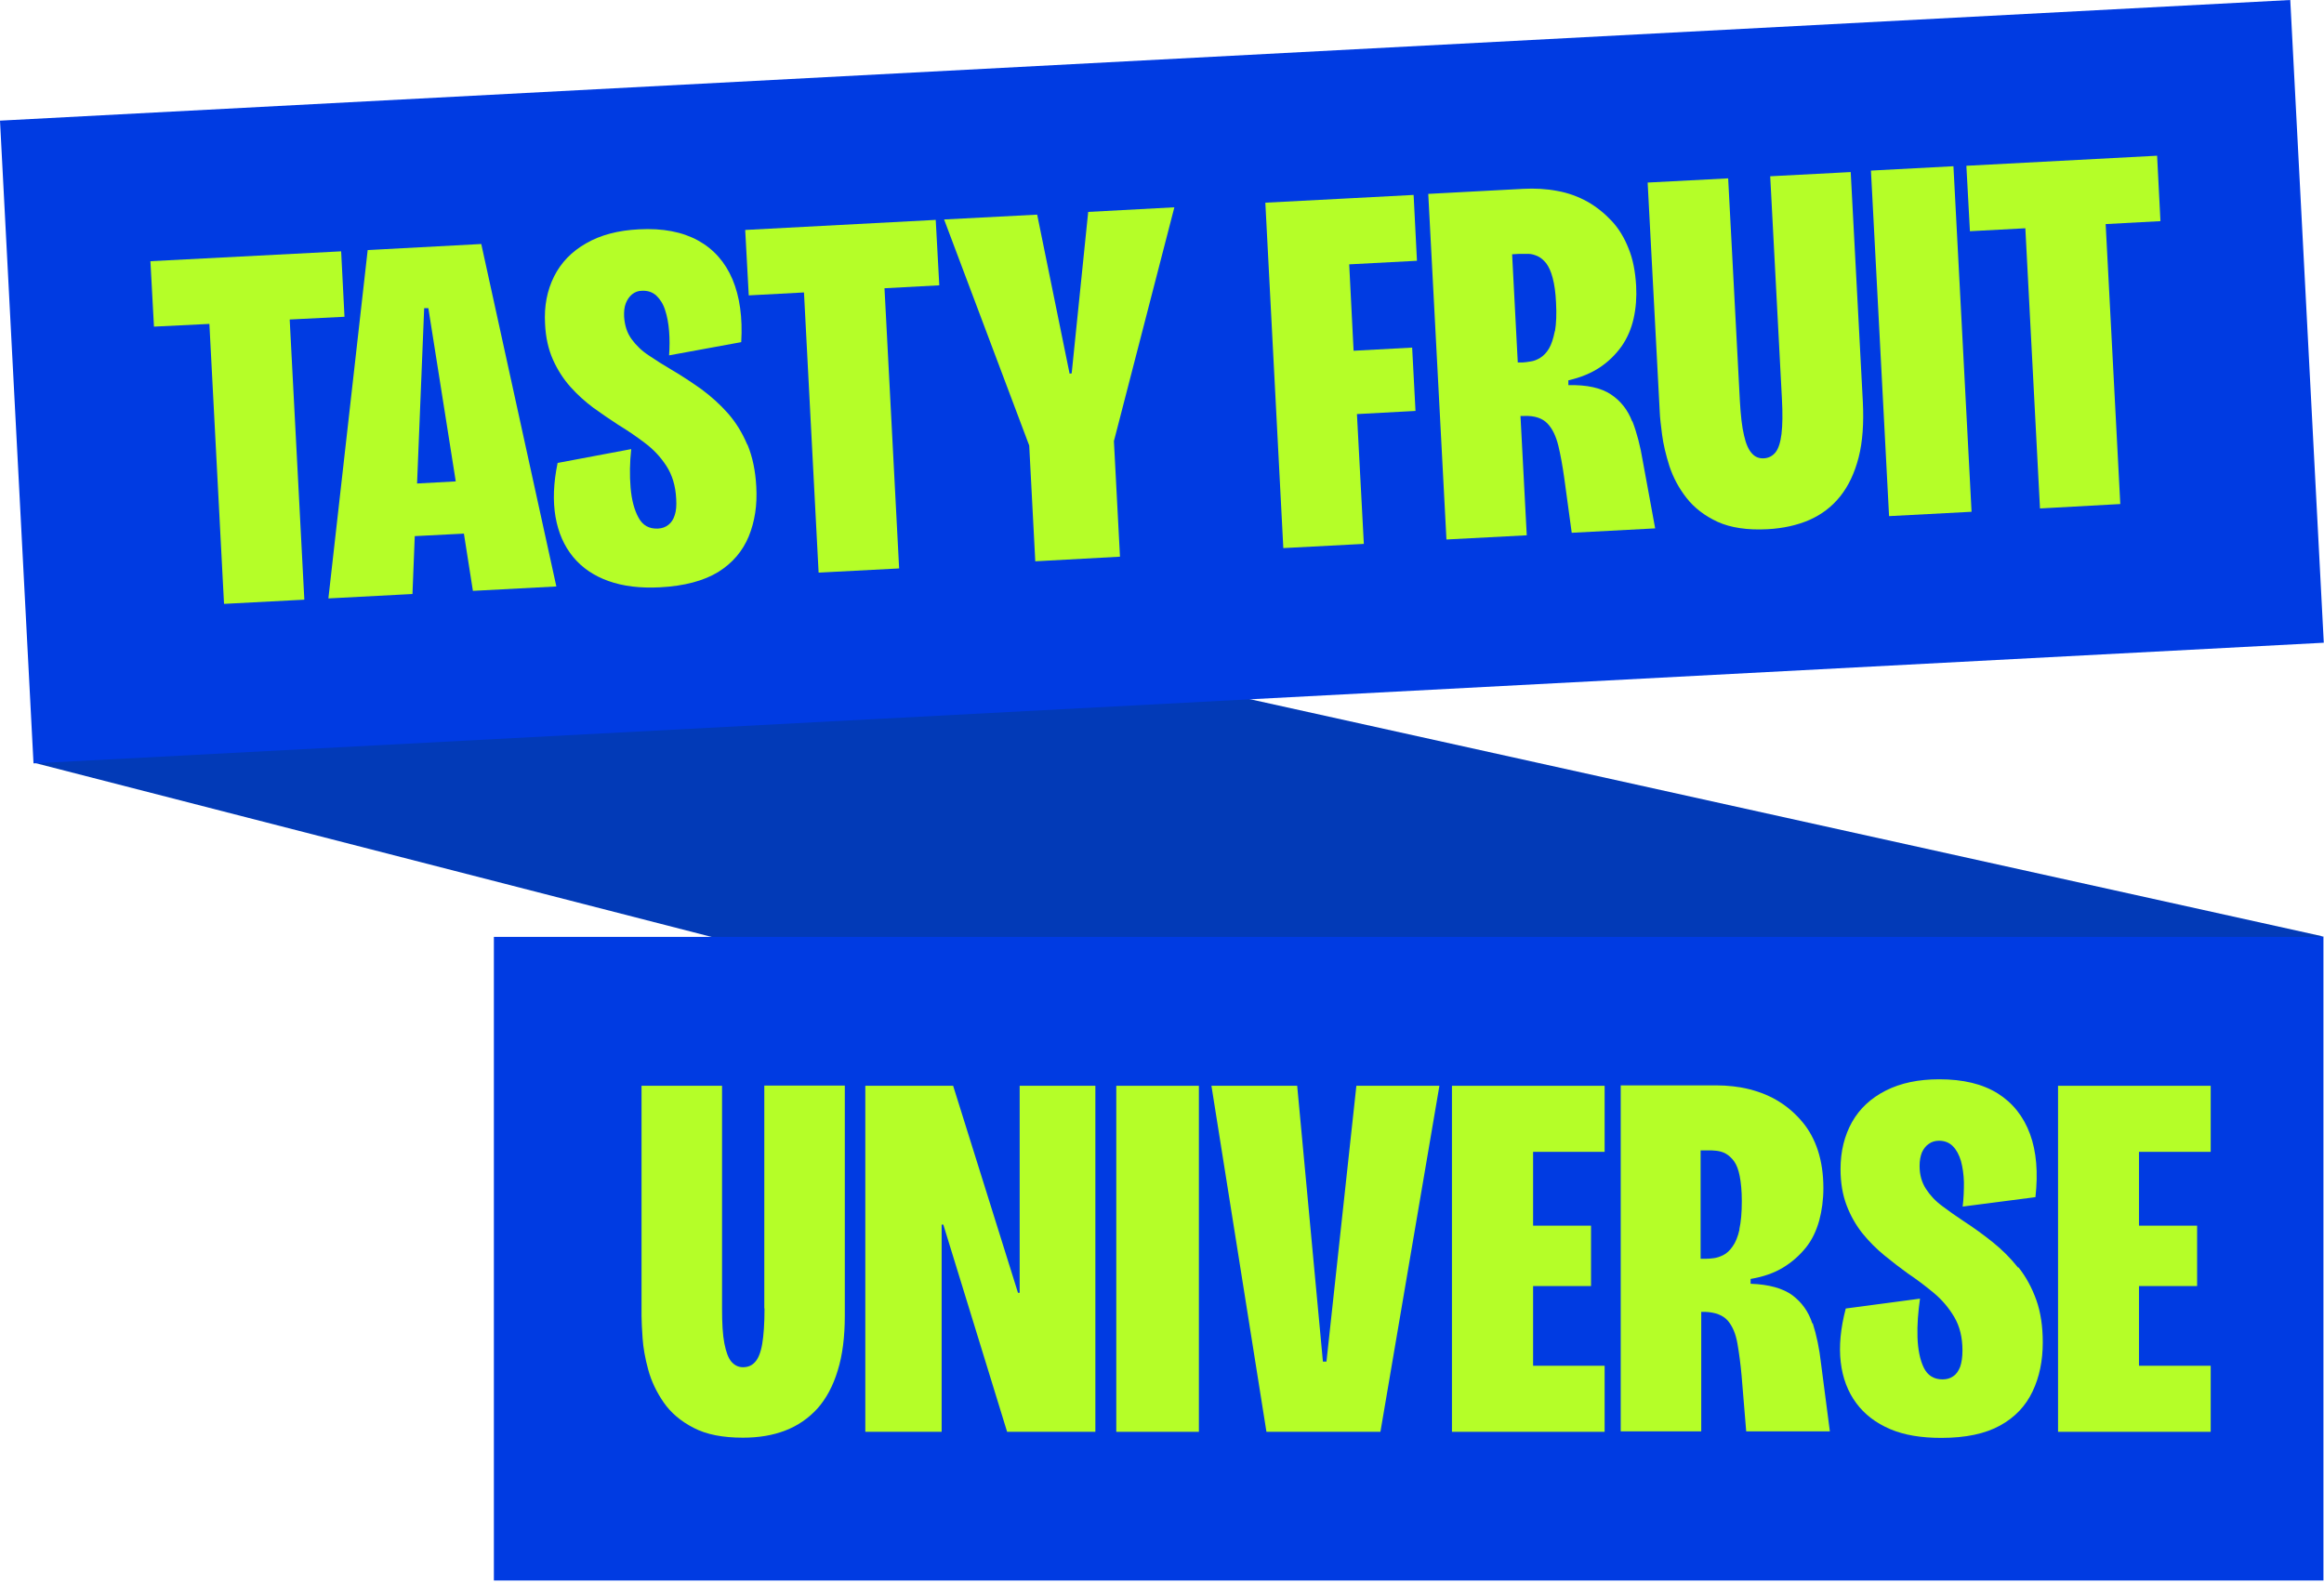
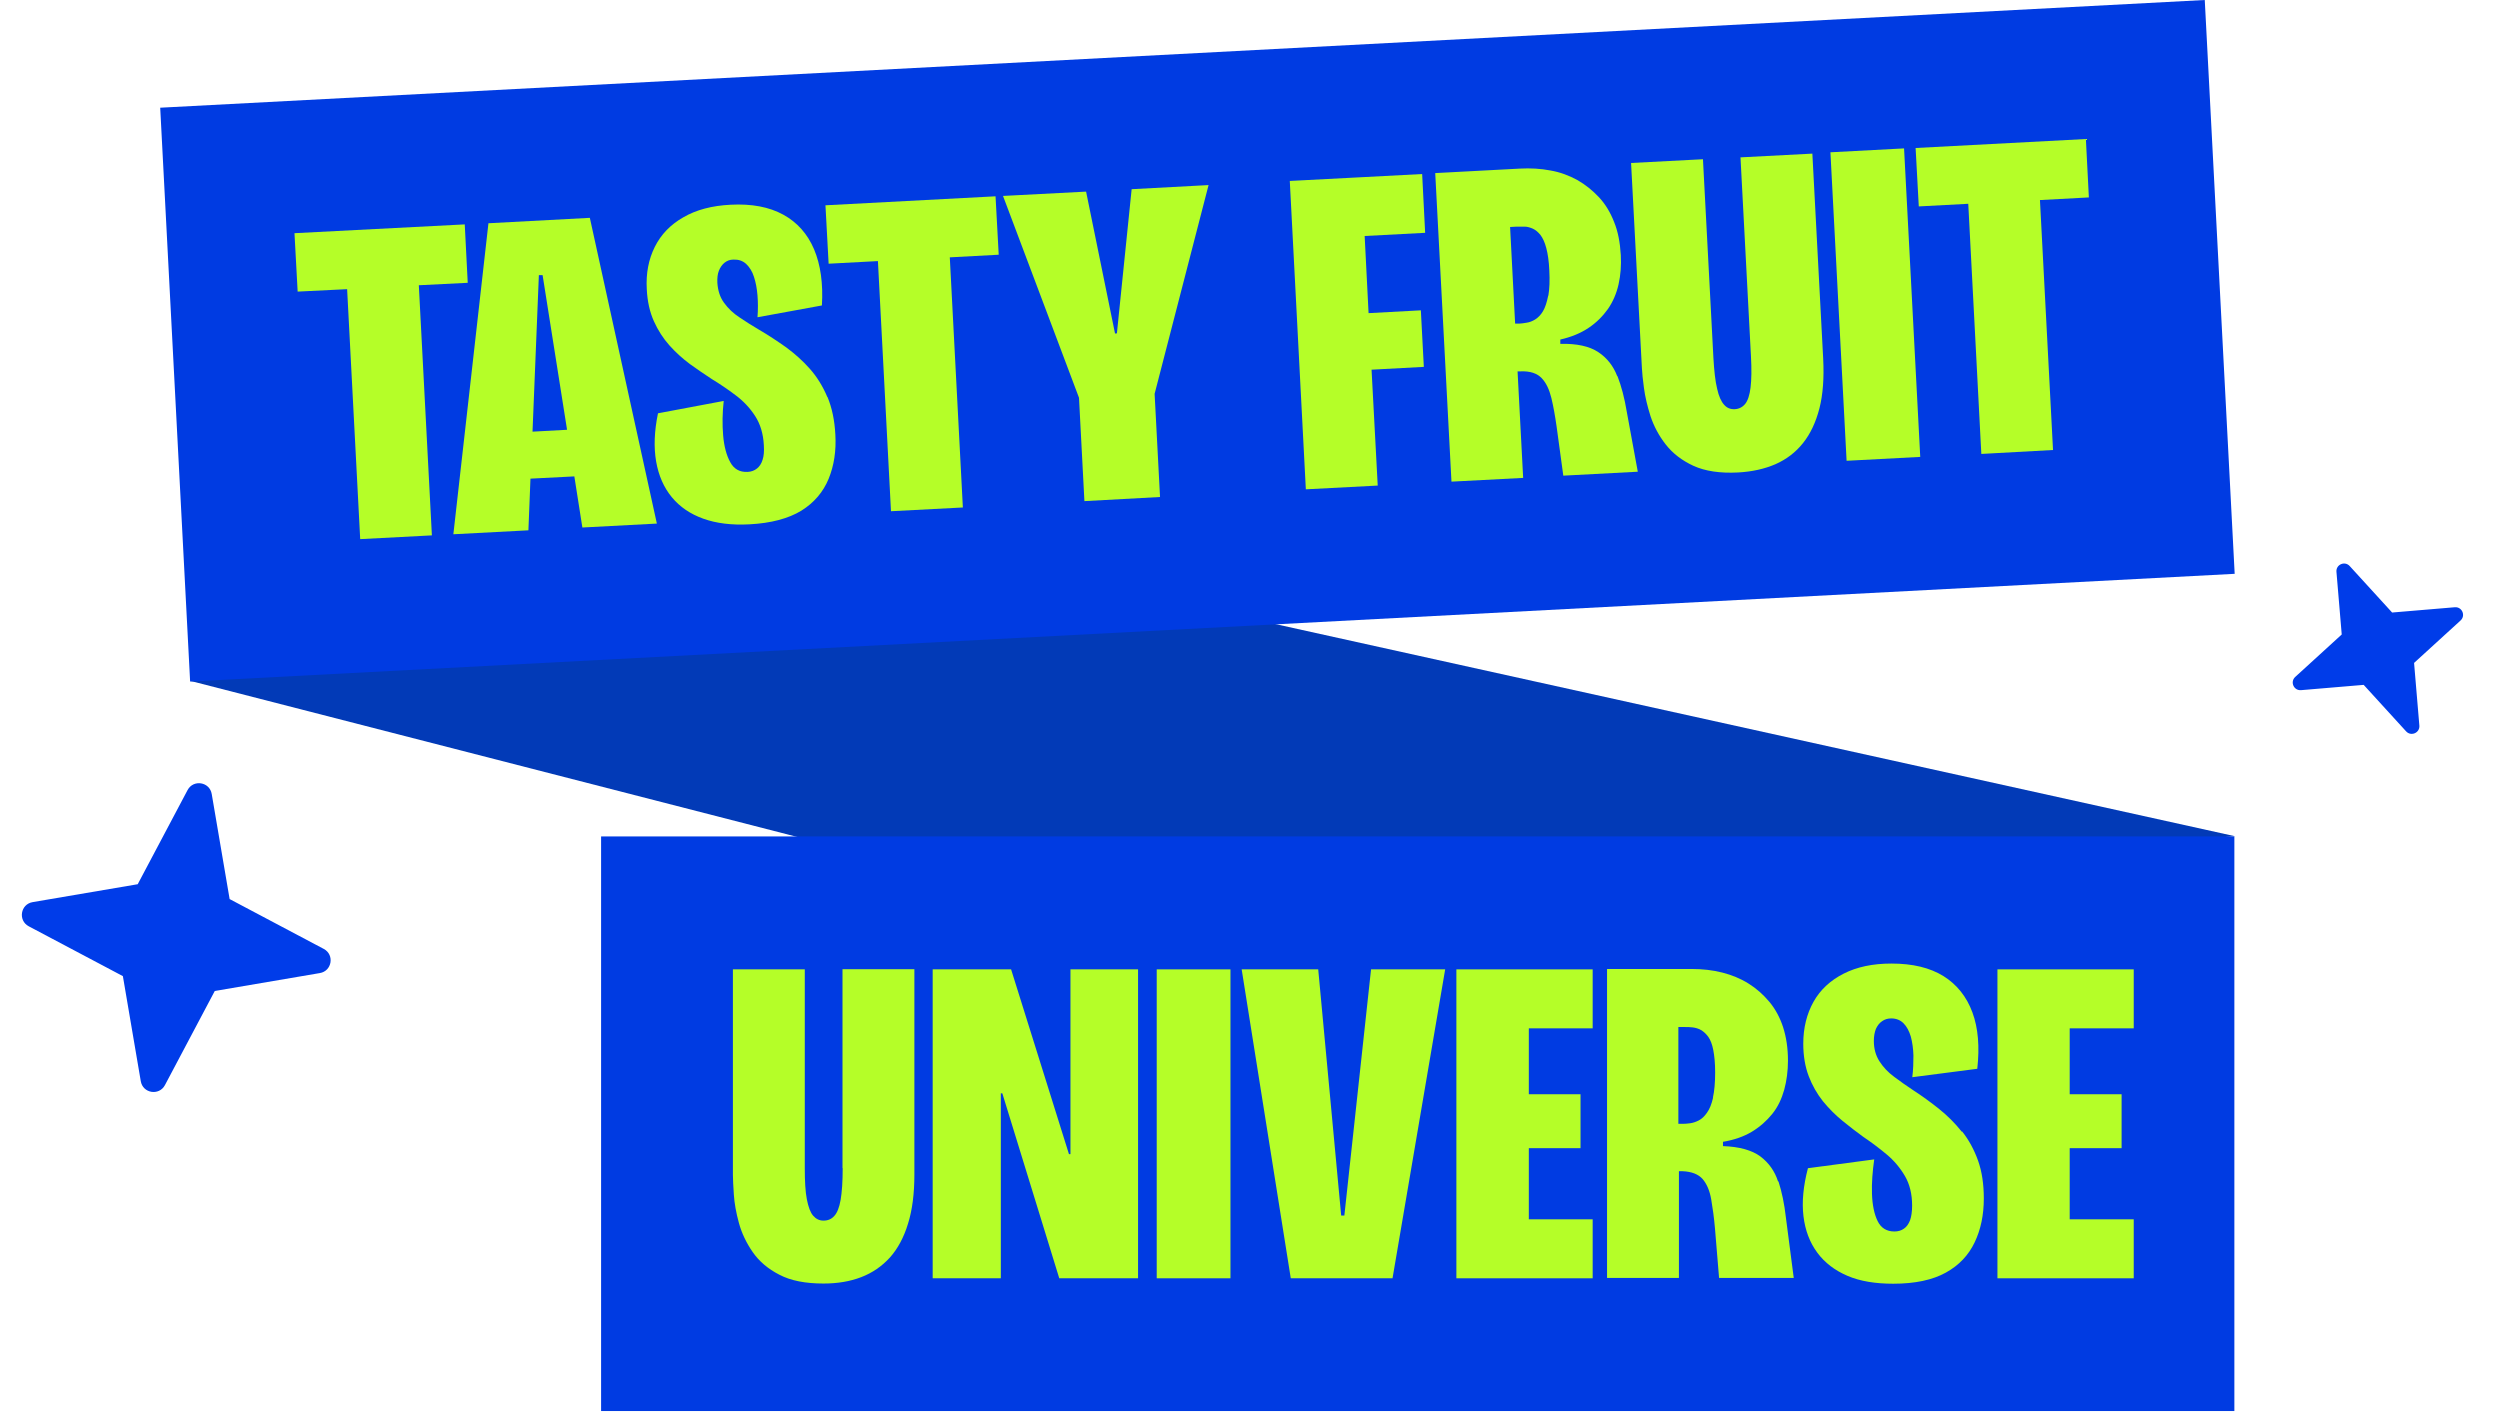
- <svg xmlns="http://www.w3.org/2000/svg" width="439" height="299" viewBox="0 0 439 299" fill="none">
-   <path d="M6.486 144.108L210.175 196.469L439 176.941L215.237 127.469L6.486 144.108Z" fill="#023AB7" />
-   <path d="M432.628 -3.30391e-06L0 22.791L6.33 144.211L438.959 121.419L432.628 -3.30391e-06Z" fill="#003BE2" />
-   <path d="M65.074 59.842L64.442 47.481L28.412 49.343L29.084 61.704L39.553 61.189L42.318 114.078L57.489 113.285L54.723 60.357L65.074 59.842Z" fill="#B5FE28" />
-   <path d="M69.459 47.204L62.032 113.048L77.914 112.216L78.348 101.281L87.632 100.806L89.331 111.621L105.094 110.789L90.911 46.094L69.42 47.243L69.459 47.204ZM78.783 91.337L80.126 58.217H80.916L86.091 90.941L78.783 91.337Z" fill="#B5FE28" />
-   <path d="M141.163 84.008C140.215 81.75 138.99 79.769 137.489 78.066C135.988 76.362 134.289 74.856 132.472 73.51C130.615 72.202 128.719 70.934 126.743 69.785C125.321 68.954 123.938 68.082 122.595 67.171C121.252 66.299 120.185 65.269 119.316 64.081C118.447 62.892 118.012 61.505 117.894 59.842C117.854 58.851 117.933 58.019 118.21 57.306C118.486 56.593 118.882 56.038 119.395 55.602C119.948 55.167 120.541 54.929 121.291 54.929C122.358 54.889 123.227 55.167 123.978 55.84C124.689 56.514 125.282 57.425 125.637 58.574C126.032 59.762 126.269 61.07 126.388 62.535C126.506 64.001 126.506 65.546 126.388 67.131L140.017 64.635C140.294 60 139.741 56.038 138.358 52.75C136.975 49.502 134.803 47.045 131.84 45.421C128.877 43.797 125.163 43.084 120.699 43.321C116.748 43.519 113.43 44.391 110.704 45.975C107.978 47.521 105.963 49.62 104.659 52.235C103.356 54.85 102.763 57.821 102.961 61.189C103.079 63.764 103.593 66.022 104.462 67.963C105.331 69.904 106.437 71.608 107.741 73.074C109.084 74.579 110.546 75.887 112.086 77.035C113.667 78.184 115.207 79.214 116.709 80.205C118.407 81.235 120.106 82.384 121.726 83.612C123.385 84.84 124.768 86.306 125.874 88.009C126.98 89.713 127.612 91.773 127.731 94.229C127.81 95.497 127.731 96.527 127.454 97.32C127.217 98.112 126.783 98.746 126.269 99.142C125.716 99.578 125.084 99.815 124.294 99.855C122.635 99.934 121.41 99.261 120.62 97.795C119.83 96.369 119.316 94.467 119.119 92.13C118.921 89.792 118.961 87.376 119.237 84.84L105.331 87.455C104.541 91.258 104.422 94.665 104.936 97.636C105.449 100.608 106.556 103.143 108.254 105.203C109.953 107.263 112.165 108.769 114.931 109.759C117.696 110.75 120.936 111.146 124.689 110.948C129.272 110.71 132.946 109.72 135.672 108.056C138.398 106.352 140.294 104.094 141.44 101.321C142.585 98.508 143.059 95.418 142.862 91.971C142.704 88.921 142.151 86.306 141.203 84.008H141.163Z" fill="#B5FE28" />
-   <path d="M176.758 41.539L140.768 43.44L141.439 55.801L151.869 55.246L154.634 108.175L169.844 107.383L167.079 54.454L177.43 53.899L176.758 41.539Z" fill="#B5FE28" />
-   <path d="M205.558 40.033L202.437 70.538L202.042 70.578L195.919 40.548L178.338 41.459L194.417 84.167L195.563 106.036L211.563 105.164L210.417 83.335L221.835 39.162L205.558 40.033Z" fill="#B5FE28" />
-   <path d="M267.662 49.264L267.03 36.824L254.19 37.498L239.02 38.29L242.417 103.54L257.627 102.747L256.324 78.224L267.385 77.63L266.753 65.665L255.692 66.26L254.862 49.938L267.662 49.264Z" fill="#B5FE28" />
-   <path d="M308.314 79.611C307.484 77.432 306.141 75.728 304.284 74.5C302.427 73.272 299.78 72.678 296.264 72.757V71.846C298.556 71.331 300.57 70.499 302.23 69.389C303.889 68.28 305.232 66.933 306.338 65.388C307.405 63.843 308.156 62.1 308.59 60.159C309.025 58.218 309.183 56.157 309.064 53.978C308.906 51.324 308.472 48.987 307.642 46.966C306.852 44.946 305.785 43.163 304.442 41.737C303.099 40.31 301.598 39.082 299.859 38.092C298.121 37.141 296.225 36.428 294.17 36.071C292.116 35.675 289.943 35.556 287.731 35.675L269.795 36.626L273.232 101.915L288.402 101.123L287.217 78.581H287.928C289.904 78.501 291.365 79.016 292.314 80.007C293.262 80.997 293.933 82.424 294.368 84.206C294.802 85.989 295.158 88.01 295.474 90.228L296.896 100.648L312.659 99.816L310.328 87.138C309.854 84.246 309.183 81.71 308.353 79.571L308.314 79.611ZM293.696 62.575C293.42 63.962 293.064 65.071 292.59 65.864C292.116 66.656 291.563 67.211 290.931 67.607C290.338 67.963 289.746 68.201 289.153 68.28C288.56 68.399 288.047 68.439 287.573 68.478H286.704L285.637 48.036L287.02 47.957C287.533 47.957 288.126 47.957 288.719 47.957C289.311 47.957 289.904 48.155 290.457 48.392C291.049 48.67 291.563 49.105 292.077 49.739C292.551 50.373 292.985 51.285 293.301 52.513C293.617 53.701 293.854 55.286 293.933 57.187C294.052 59.366 293.973 61.149 293.736 62.536L293.696 62.575Z" fill="#B5FE28" />
-   <path d="M334.388 33.259L336.6 75.293C336.758 78.145 336.718 80.364 336.521 81.988C336.323 83.612 335.928 84.801 335.375 85.474C334.822 86.148 334.072 86.544 333.163 86.584C332.294 86.623 331.543 86.346 330.951 85.672C330.318 84.999 329.805 83.889 329.449 82.265C329.054 80.68 328.817 78.462 328.659 75.728L326.447 33.694L311.237 34.487L313.528 77.907C313.568 78.898 313.726 80.284 313.963 82.107C314.2 83.929 314.674 85.91 315.346 88.049C316.057 90.189 317.123 92.209 318.585 94.071C320.047 95.933 321.983 97.439 324.472 98.588C326.921 99.697 330.081 100.172 333.874 99.974C336.837 99.816 339.484 99.221 341.775 98.231C344.106 97.201 346.042 95.735 347.622 93.754C349.202 91.773 350.348 89.317 351.099 86.385C351.849 83.454 352.086 79.967 351.889 75.926L349.597 32.506L334.388 33.298V33.259Z" fill="#B5FE28" />
-   <path d="M369.002 31.402L353.418 32.224L356.841 97.502L372.425 96.68L369.002 31.402Z" fill="#B5FE28" />
-   <path d="M408.106 41.776L407.474 29.416L371.444 31.317L372.116 43.678L382.585 43.123L385.351 96.052L400.521 95.22L397.756 42.331L408.106 41.776Z" fill="#B5FE28" />
-   <path d="M438.893 176.989H93.293V298.574H438.893V176.989Z" fill="#003BE2" />
-   <path d="M144.414 247.191C144.414 250.043 144.256 252.262 143.98 253.886C143.703 255.51 143.229 256.659 142.636 257.293C142.044 257.966 141.293 258.283 140.345 258.283C139.476 258.283 138.765 257.927 138.172 257.253C137.58 256.58 137.145 255.391 136.829 253.767C136.513 252.143 136.394 249.964 136.394 247.191V205.117H121.184V248.577C121.184 249.568 121.263 250.954 121.382 252.777C121.5 254.599 121.856 256.58 122.449 258.759C123.041 260.938 124.029 262.998 125.372 264.939C126.715 266.88 128.612 268.505 131.021 269.733C133.431 271.001 136.552 271.595 140.345 271.595C143.308 271.595 145.955 271.159 148.325 270.248C150.696 269.337 152.71 267.95 154.409 266.088C156.068 264.226 157.372 261.809 158.241 258.917C159.15 256.025 159.584 252.539 159.584 248.538V205.077H144.375V247.151L144.414 247.191Z" fill="#B5FE28" />
-   <path d="M192.612 244.22H192.296L180.049 205.117H163.456V270.486H177.876V231.344H178.192L190.241 270.486H206.913V205.117H192.612V244.22Z" fill="#B5FE28" />
-   <path d="M226.468 205.117H210.864V270.486H226.468V205.117Z" fill="#B5FE28" />
-   <path d="M250.567 257.214H249.896L245.036 205.117H228.839L239.229 270.486H260.76L271.901 205.117H256.217L250.567 257.214Z" fill="#B5FE28" />
-   <path d="M285.135 205.117H274.271V270.486H285.135H289.599H303.111V258.006H289.599V242.952H300.543V231.542H289.599V217.597H303.111V205.117H289.599H285.135Z" fill="#B5FE28" />
-   <path d="M342.34 250.004C341.629 247.785 340.365 246.042 338.587 244.695C336.809 243.388 334.162 242.635 330.686 242.516V241.605C333.056 241.209 335.11 240.495 336.809 239.465C338.508 238.435 339.93 237.168 341.115 235.702C342.3 234.236 343.091 232.532 343.644 230.591C344.157 228.69 344.434 226.629 344.434 224.45C344.434 221.796 344.078 219.459 343.407 217.359C342.735 215.299 341.747 213.477 340.483 211.971C339.219 210.466 337.757 209.158 336.098 208.128C334.399 207.059 332.542 206.306 330.528 205.791C328.513 205.276 326.34 205.038 324.128 205.038H306.152V270.406H321.362V247.825H322.073C324.049 247.904 325.471 248.459 326.379 249.489C327.288 250.558 327.881 251.984 328.197 253.807C328.513 255.629 328.789 257.65 328.987 259.908L329.856 270.406H345.659L343.999 257.65C343.683 254.758 343.13 252.183 342.419 249.964L342.34 250.004ZM328.592 232.255C328.276 233.642 327.841 234.711 327.288 235.464C326.775 236.217 326.182 236.771 325.55 237.088C324.918 237.405 324.325 237.603 323.733 237.683C323.14 237.762 322.626 237.802 322.152 237.802H321.244V217.319H322.626C323.14 217.319 323.693 217.319 324.286 217.399C324.878 217.478 325.471 217.636 326.024 217.953C326.577 218.27 327.091 218.746 327.565 219.379C328.039 220.053 328.394 220.964 328.631 222.192C328.868 223.42 329.026 224.966 329.026 226.907C329.026 229.086 328.868 230.868 328.552 232.255H328.592Z" fill="#B5FE28" />
-   <path d="M381.214 239.466C379.792 237.683 378.212 236.098 376.434 234.672C374.656 233.246 372.8 231.899 370.903 230.671C369.521 229.759 368.177 228.809 366.913 227.858C365.609 226.907 364.582 225.798 363.792 224.569C363.002 223.341 362.607 221.915 362.607 220.251C362.607 219.261 362.765 218.429 363.041 217.716C363.358 217.042 363.753 216.488 364.345 216.091C364.898 215.695 365.53 215.497 366.281 215.497C367.348 215.497 368.217 215.854 368.888 216.527C369.56 217.201 370.074 218.151 370.429 219.34C370.745 220.529 370.943 221.876 370.982 223.341C370.982 224.847 370.943 226.352 370.745 227.937L384.493 226.154C385.007 221.519 384.691 217.557 383.466 214.229C382.242 210.902 380.187 208.326 377.343 206.544C374.459 204.761 370.824 203.889 366.32 203.889C362.37 203.889 359.012 204.602 356.207 206.029C353.402 207.455 351.269 209.436 349.846 211.971C348.424 214.507 347.674 217.478 347.674 220.845C347.674 223.421 348.069 225.718 348.819 227.699C349.57 229.68 350.597 231.463 351.822 233.008C353.086 234.553 354.469 235.94 355.97 237.168C357.471 238.396 358.972 239.545 360.395 240.575C362.054 241.684 363.674 242.912 365.254 244.22C366.834 245.527 368.138 247.072 369.165 248.815C370.192 250.558 370.706 252.658 370.706 255.114C370.706 256.382 370.548 257.412 370.271 258.205C369.955 258.997 369.56 259.591 368.967 259.987C368.414 260.383 367.743 260.582 366.953 260.582C365.293 260.582 364.108 259.829 363.397 258.363C362.686 256.897 362.291 254.956 362.212 252.618C362.133 250.281 362.33 247.864 362.686 245.329L348.661 247.191C347.674 250.955 347.358 254.322 347.713 257.333C348.069 260.344 349.056 262.919 350.637 265.058C352.217 267.198 354.35 268.822 357.037 269.971C359.723 271.12 362.962 271.635 366.716 271.635C371.338 271.635 375.012 270.842 377.817 269.297C380.622 267.752 382.637 265.613 383.94 262.879C385.244 260.146 385.876 257.056 385.876 253.609C385.876 250.558 385.481 247.904 384.651 245.567C383.822 243.269 382.716 241.209 381.293 239.426L381.214 239.466Z" fill="#B5FE28" />
-   <path d="M417.599 217.597V205.117H404.049H399.624H388.76V270.486H399.624H404.049H417.599V258.006H404.049V242.952H415.031V231.542H404.049V217.597H417.599Z" fill="#B5FE28" />
+ <svg xmlns="http://www.w3.org/2000/svg" width="529" height="299" viewBox="0 0 529 299" fill="none">
+   <path d="M6.929 190.885L29.141 187.101L39.691 167.179C40.923 164.867 44.383 165.437 44.805 168.03L48.589 190.242L68.511 200.792C70.824 202.025 70.254 205.484 67.66 205.906L45.448 209.691L34.898 229.613C33.666 231.925 30.206 231.355 29.784 228.762L26 206.549L6.078 196C3.765 194.767 4.335 191.308 6.929 190.885Z" fill="#003CE9" />
+   <path d="M485.684 143.225L495.509 134.257L494.392 120.995C494.266 119.453 496.166 118.632 497.204 119.785L506.172 129.611L519.434 128.493C520.976 128.367 521.797 130.267 520.643 131.305L510.818 140.273L511.936 153.535C512.062 155.077 510.161 155.898 509.124 154.745L500.156 144.919L486.894 146.037C485.352 146.163 484.531 144.263 485.684 143.225Z" fill="#003CE9" />
+   <path d="M40.385 144.108L244.074 196.469L472.899 176.941L249.136 127.469L40.385 144.108Z" fill="#023AB7" />
+   <path d="M466.527 4.24725e-05L33.899 22.791L40.229 144.211L472.857 121.42L466.527 4.24725e-05Z" fill="#003BE2" />
+   <path d="M98.973 59.842L98.341 47.481L62.311 49.343L62.983 61.703L73.452 61.188L76.217 114.078L91.388 113.285L88.622 60.357L98.973 59.842Z" fill="#B5FE28" />
+   <path d="M103.358 47.204L95.931 113.048L111.812 112.216L112.247 101.281L121.531 100.806L123.23 111.621L138.993 110.789L124.81 46.094L103.319 47.243L103.358 47.204ZM112.681 91.337L114.025 58.217H114.815L119.99 90.941L112.681 91.337Z" fill="#B5FE28" />
+   <path d="M175.062 84.008C174.114 81.75 172.889 79.769 171.388 78.066C169.887 76.362 168.188 74.857 166.37 73.51C164.514 72.202 162.617 70.934 160.642 69.786C159.22 68.954 157.837 68.082 156.494 67.171C155.151 66.299 154.084 65.269 153.215 64.081C152.346 62.892 151.911 61.506 151.793 59.842C151.753 58.851 151.832 58.019 152.109 57.306C152.385 56.593 152.78 56.038 153.294 55.603C153.847 55.167 154.44 54.929 155.19 54.929C156.257 54.889 157.126 55.167 157.877 55.84C158.588 56.514 159.18 57.425 159.536 58.574C159.931 59.762 160.168 61.07 160.287 62.536C160.405 64.001 160.405 65.546 160.287 67.131L173.916 64.635C174.193 60 173.64 56.038 172.257 52.75C170.874 49.502 168.701 47.045 165.738 45.421C162.775 43.797 159.062 43.084 154.598 43.321C150.647 43.519 147.328 44.391 144.603 45.976C141.877 47.521 139.862 49.62 138.558 52.235C137.254 54.85 136.662 57.821 136.859 61.189C136.978 63.764 137.491 66.022 138.361 67.963C139.23 69.904 140.336 71.608 141.64 73.074C142.983 74.579 144.445 75.887 145.985 77.035C147.566 78.184 149.106 79.215 150.607 80.205C152.306 81.235 154.005 82.384 155.625 83.612C157.284 84.84 158.667 86.306 159.773 88.01C160.879 89.713 161.511 91.773 161.63 94.229C161.709 95.497 161.63 96.527 161.353 97.32C161.116 98.112 160.682 98.746 160.168 99.142C159.615 99.578 158.983 99.816 158.193 99.855C156.533 99.934 155.309 99.261 154.519 97.795C153.728 96.369 153.215 94.467 153.017 92.13C152.82 89.792 152.859 87.376 153.136 84.84L139.23 87.455C138.44 91.258 138.321 94.665 138.835 97.636C139.348 100.608 140.454 103.143 142.153 105.203C143.852 107.263 146.064 108.769 148.83 109.759C151.595 110.75 154.835 111.146 158.588 110.948C163.17 110.71 166.845 109.72 169.57 108.056C172.296 106.352 174.193 104.094 175.338 101.321C176.484 98.508 176.958 95.418 176.761 91.971C176.603 88.921 176.049 86.306 175.101 84.008H175.062Z" fill="#B5FE28" />
+   <path d="M210.657 41.539L174.667 43.44L175.338 55.801L185.768 55.246L188.533 108.175L203.743 107.383L200.978 54.454L211.328 53.899L210.657 41.539Z" fill="#B5FE28" />
+   <path d="M239.457 40.033L236.336 70.538L235.941 70.578L229.817 40.548L212.237 41.459L228.316 84.167L229.462 106.036L245.462 105.164L244.316 83.335L255.733 39.162L239.457 40.033Z" fill="#B5FE28" />
+   <path d="M301.561 49.264L300.929 36.824L288.089 37.498L272.919 38.29L276.316 103.54L291.526 102.747L290.222 78.224L301.284 77.63L300.652 65.666L289.59 66.26L288.761 49.938L301.561 49.264Z" fill="#B5FE28" />
+   <path d="M342.212 79.611C341.383 77.432 340.04 75.728 338.183 74.5C336.326 73.272 333.679 72.678 330.163 72.757V71.846C332.454 71.331 334.469 70.499 336.128 69.39C337.788 68.28 339.131 66.933 340.237 65.388C341.304 63.843 342.054 62.1 342.489 60.159C342.923 58.218 343.082 56.157 342.963 53.978C342.805 51.324 342.37 48.987 341.541 46.966C340.751 44.946 339.684 43.163 338.341 41.737C336.998 40.31 335.496 39.082 333.758 38.092C332.02 37.141 330.123 36.428 328.069 36.072C326.015 35.675 323.842 35.556 321.63 35.675L303.694 36.626L307.131 101.915L322.301 101.123L321.116 78.581H321.827C323.802 78.502 325.264 79.017 326.212 80.007C327.161 80.998 327.832 82.424 328.267 84.207C328.701 85.989 329.057 88.01 329.373 90.228L330.795 100.648L346.558 99.816L344.227 87.138C343.753 84.246 343.082 81.711 342.252 79.571L342.212 79.611ZM327.595 62.575C327.319 63.962 326.963 65.071 326.489 65.864C326.015 66.656 325.462 67.211 324.83 67.607C324.237 67.963 323.644 68.201 323.052 68.28C322.459 68.399 321.946 68.439 321.472 68.478H320.602L319.536 48.036L320.919 47.957C321.432 47.957 322.025 47.957 322.617 47.957C323.21 47.957 323.802 48.155 324.356 48.392C324.948 48.67 325.462 49.106 325.975 49.739C326.449 50.373 326.884 51.285 327.2 52.513C327.516 53.701 327.753 55.286 327.832 57.188C327.951 59.366 327.872 61.149 327.635 62.536L327.595 62.575Z" fill="#B5FE28" />
+   <path d="M368.286 33.259L370.499 75.293C370.657 78.145 370.617 80.364 370.42 81.988C370.222 83.612 369.827 84.801 369.274 85.474C368.721 86.148 367.97 86.544 367.062 86.583C366.193 86.623 365.442 86.346 364.849 85.672C364.217 84.999 363.704 83.889 363.348 82.265C362.953 80.68 362.716 78.462 362.558 75.728L360.346 33.694L345.136 34.487L347.427 77.907C347.467 78.898 347.625 80.284 347.862 82.107C348.099 83.929 348.573 85.91 349.244 88.049C349.956 90.189 351.022 92.209 352.484 94.071C353.946 95.933 355.881 97.439 358.37 98.587C360.82 99.697 363.98 100.172 367.773 99.974C370.736 99.816 373.383 99.221 375.674 98.231C378.005 97.201 379.941 95.735 381.521 93.754C383.101 91.773 384.247 89.317 384.998 86.385C385.748 83.454 385.985 79.967 385.788 75.926L383.496 32.506L368.286 33.298V33.259Z" fill="#B5FE28" />
+   <path d="M402.9 31.402L387.317 32.224L390.74 97.502L406.323 96.68L402.9 31.402Z" fill="#B5FE28" />
+   <path d="M442.005 41.776L441.373 29.416L405.343 31.317L406.015 43.678L416.484 43.123L419.249 96.052L434.42 95.22L431.654 42.331L442.005 41.776Z" fill="#B5FE28" />
+   <path d="M472.792 176.989H127.192V298.574H472.792V176.989Z" fill="#003BE2" />
+   <path d="M178.313 247.191C178.313 250.043 178.155 252.262 177.878 253.886C177.602 255.51 177.128 256.659 176.535 257.293C175.942 257.966 175.192 258.283 174.244 258.283C173.375 258.283 172.663 257.927 172.071 257.253C171.478 256.58 171.044 255.391 170.728 253.767C170.412 252.143 170.293 249.964 170.293 247.191V205.117H155.083V248.577C155.083 249.568 155.162 250.954 155.281 252.777C155.399 254.599 155.755 256.58 156.347 258.759C156.94 260.938 157.928 262.998 159.271 264.939C160.614 266.88 162.51 268.505 164.92 269.733C167.33 271 170.451 271.595 174.244 271.595C177.207 271.595 179.854 271.159 182.224 270.248C184.594 269.337 186.609 267.95 188.308 266.088C189.967 264.226 191.271 261.809 192.14 258.917C193.049 256.025 193.483 252.539 193.483 248.538V205.077H178.273V247.151L178.313 247.191Z" fill="#B5FE28" />
+   <path d="M226.51 244.219H226.194L213.948 205.117H197.355V270.486H211.775V231.344H212.091L224.14 270.486H240.812V205.117H226.51V244.219Z" fill="#B5FE28" />
+   <path d="M260.367 205.117H244.762V270.486H260.367V205.117Z" fill="#B5FE28" />
+   <path d="M284.466 257.214H283.794L278.935 205.117H262.738L273.128 270.486H294.659L305.799 205.117H290.115L284.466 257.214Z" fill="#B5FE28" />
+   <path d="M319.034 205.117H308.17V270.486H319.034H323.498H337.009V258.006H323.498V242.952H334.441V231.542H323.498V217.597H337.009V205.117H323.498H319.034Z" fill="#B5FE28" />
+   <path d="M376.239 250.004C375.528 247.785 374.263 246.042 372.486 244.695C370.708 243.388 368.061 242.635 364.584 242.516V241.605C366.955 241.209 369.009 240.496 370.708 239.465C372.407 238.435 373.829 237.168 375.014 235.702C376.199 234.236 376.989 232.532 377.542 230.591C378.056 228.69 378.333 226.629 378.333 224.451C378.333 221.796 377.977 219.459 377.305 217.359C376.634 215.299 375.646 213.477 374.382 211.971C373.118 210.466 371.656 209.158 369.997 208.128C368.298 207.059 366.441 206.306 364.426 205.791C362.412 205.276 360.239 205.038 358.026 205.038H340.051V270.407H355.261V247.825H355.972C357.947 247.904 359.37 248.459 360.278 249.489C361.187 250.558 361.779 251.985 362.096 253.807C362.412 255.629 362.688 257.65 362.886 259.908L363.755 270.407H379.557L377.898 257.65C377.582 254.758 377.029 252.183 376.318 249.964L376.239 250.004ZM362.491 232.255C362.175 233.642 361.74 234.711 361.187 235.464C360.673 236.217 360.081 236.771 359.449 237.088C358.817 237.405 358.224 237.603 357.631 237.683C357.039 237.762 356.525 237.802 356.051 237.802H355.142V217.319H356.525C357.039 217.319 357.592 217.319 358.184 217.399C358.777 217.478 359.37 217.636 359.923 217.953C360.476 218.27 360.989 218.746 361.463 219.38C361.938 220.053 362.293 220.964 362.53 222.192C362.767 223.42 362.925 224.966 362.925 226.907C362.925 229.086 362.767 230.869 362.451 232.255H362.491Z" fill="#B5FE28" />
+   <path d="M415.113 239.465C413.691 237.683 412.111 236.098 410.333 234.672C408.555 233.246 406.698 231.899 404.802 230.67C403.419 229.759 402.076 228.808 400.812 227.858C399.508 226.907 398.481 225.798 397.691 224.569C396.901 223.341 396.506 221.915 396.506 220.251C396.506 219.261 396.664 218.429 396.94 217.716C397.256 217.042 397.651 216.487 398.244 216.091C398.797 215.695 399.429 215.497 400.18 215.497C401.246 215.497 402.116 215.854 402.787 216.527C403.459 217.201 403.972 218.151 404.328 219.34C404.644 220.528 404.841 221.875 404.881 223.341C404.881 224.847 404.841 226.352 404.644 227.937L418.392 226.154C418.906 221.519 418.59 217.557 417.365 214.229C416.14 210.901 414.086 208.326 411.241 206.544C408.358 204.761 404.723 203.889 400.219 203.889C396.269 203.889 392.911 204.602 390.106 206.028C387.301 207.455 385.167 209.436 383.745 211.971C382.323 214.507 381.572 217.478 381.572 220.845C381.572 223.42 381.967 225.718 382.718 227.699C383.469 229.68 384.496 231.463 385.72 233.008C386.985 234.553 388.367 235.94 389.869 237.168C391.37 238.396 392.871 239.545 394.293 240.575C395.953 241.684 397.572 242.912 399.153 244.22C400.733 245.527 402.037 247.072 403.064 248.815C404.091 250.558 404.604 252.658 404.604 255.114C404.604 256.382 404.446 257.412 404.17 258.204C403.854 258.997 403.459 259.591 402.866 259.987C402.313 260.383 401.641 260.581 400.851 260.581C399.192 260.581 398.007 259.829 397.296 258.363C396.585 256.897 396.19 254.956 396.111 252.618C396.032 250.281 396.229 247.864 396.585 245.329L382.56 247.191C381.572 250.954 381.256 254.322 381.612 257.333C381.967 260.344 382.955 262.919 384.535 265.058C386.116 267.198 388.249 268.822 390.935 269.971C393.622 271.12 396.861 271.635 400.614 271.635C405.237 271.635 408.911 270.842 411.716 269.297C414.52 267.752 416.535 265.613 417.839 262.879C419.143 260.146 419.775 257.056 419.775 253.609C419.775 250.558 419.38 247.904 418.55 245.567C417.72 243.269 416.614 241.209 415.192 239.426L415.113 239.465Z" fill="#B5FE28" />
+   <path d="M451.498 217.597V205.117H437.947H433.523H422.659V270.486H433.523H437.947H451.498V258.006H437.947V242.952H448.93V231.542H437.947V217.597H451.498Z" fill="#B5FE28" />
</svg>
